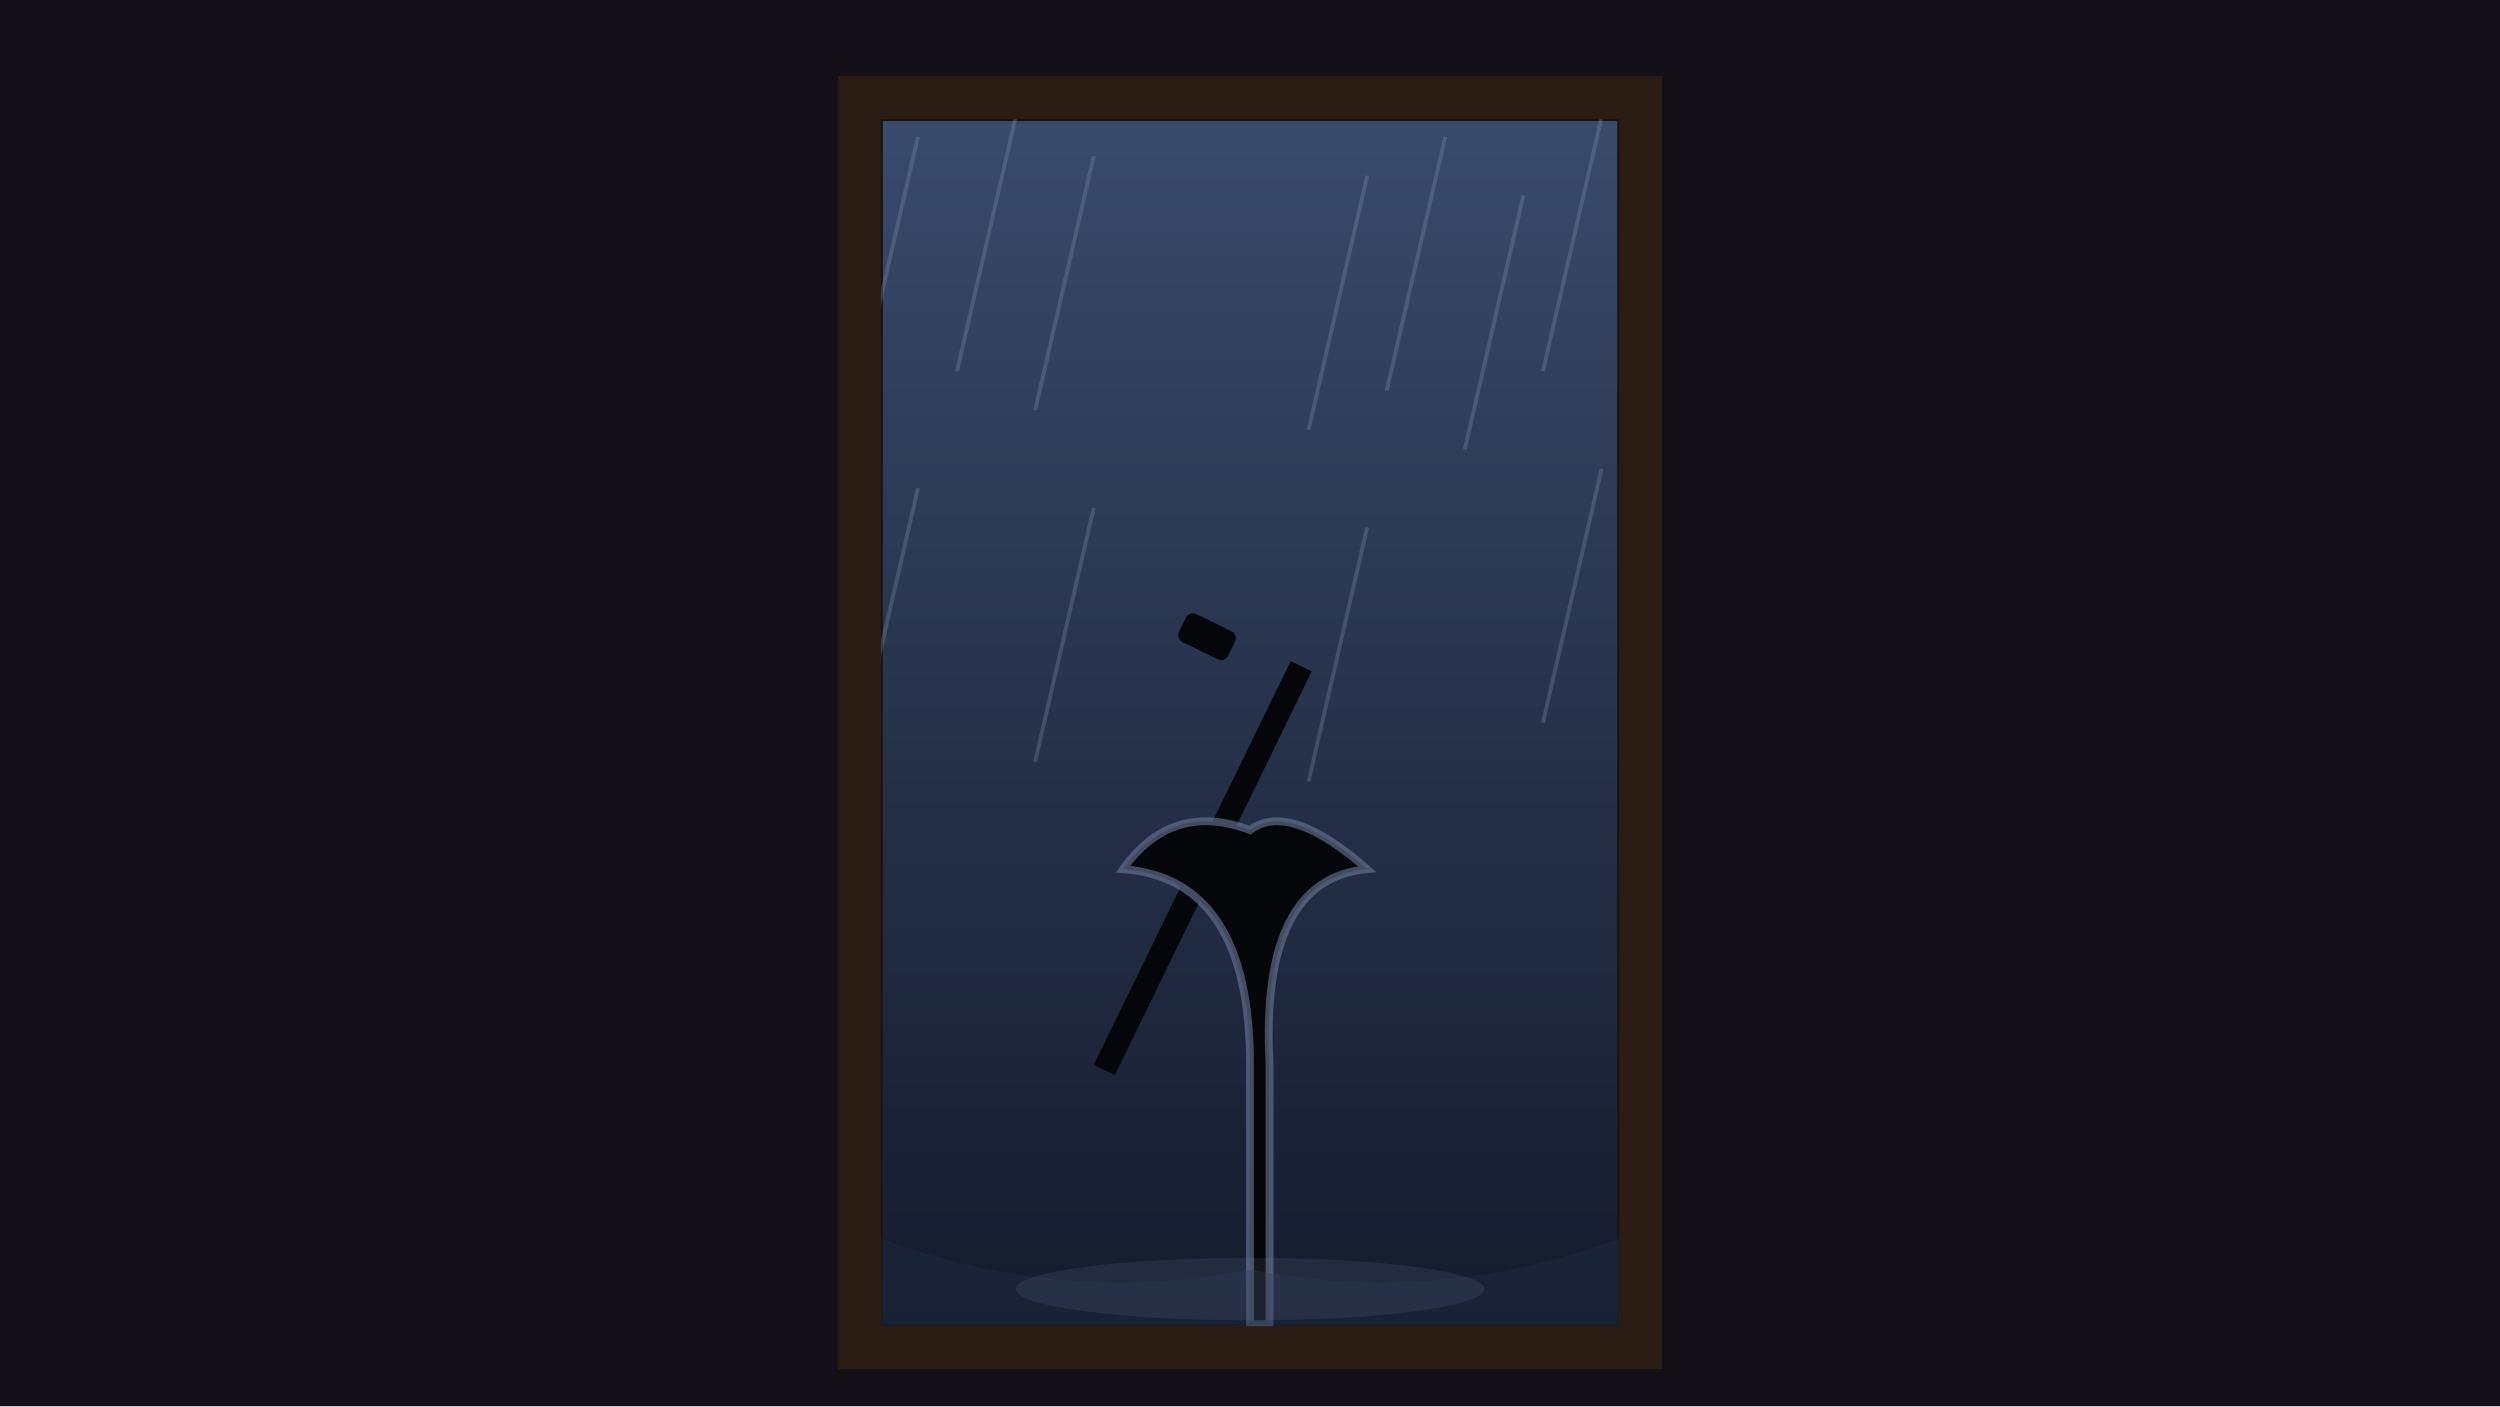
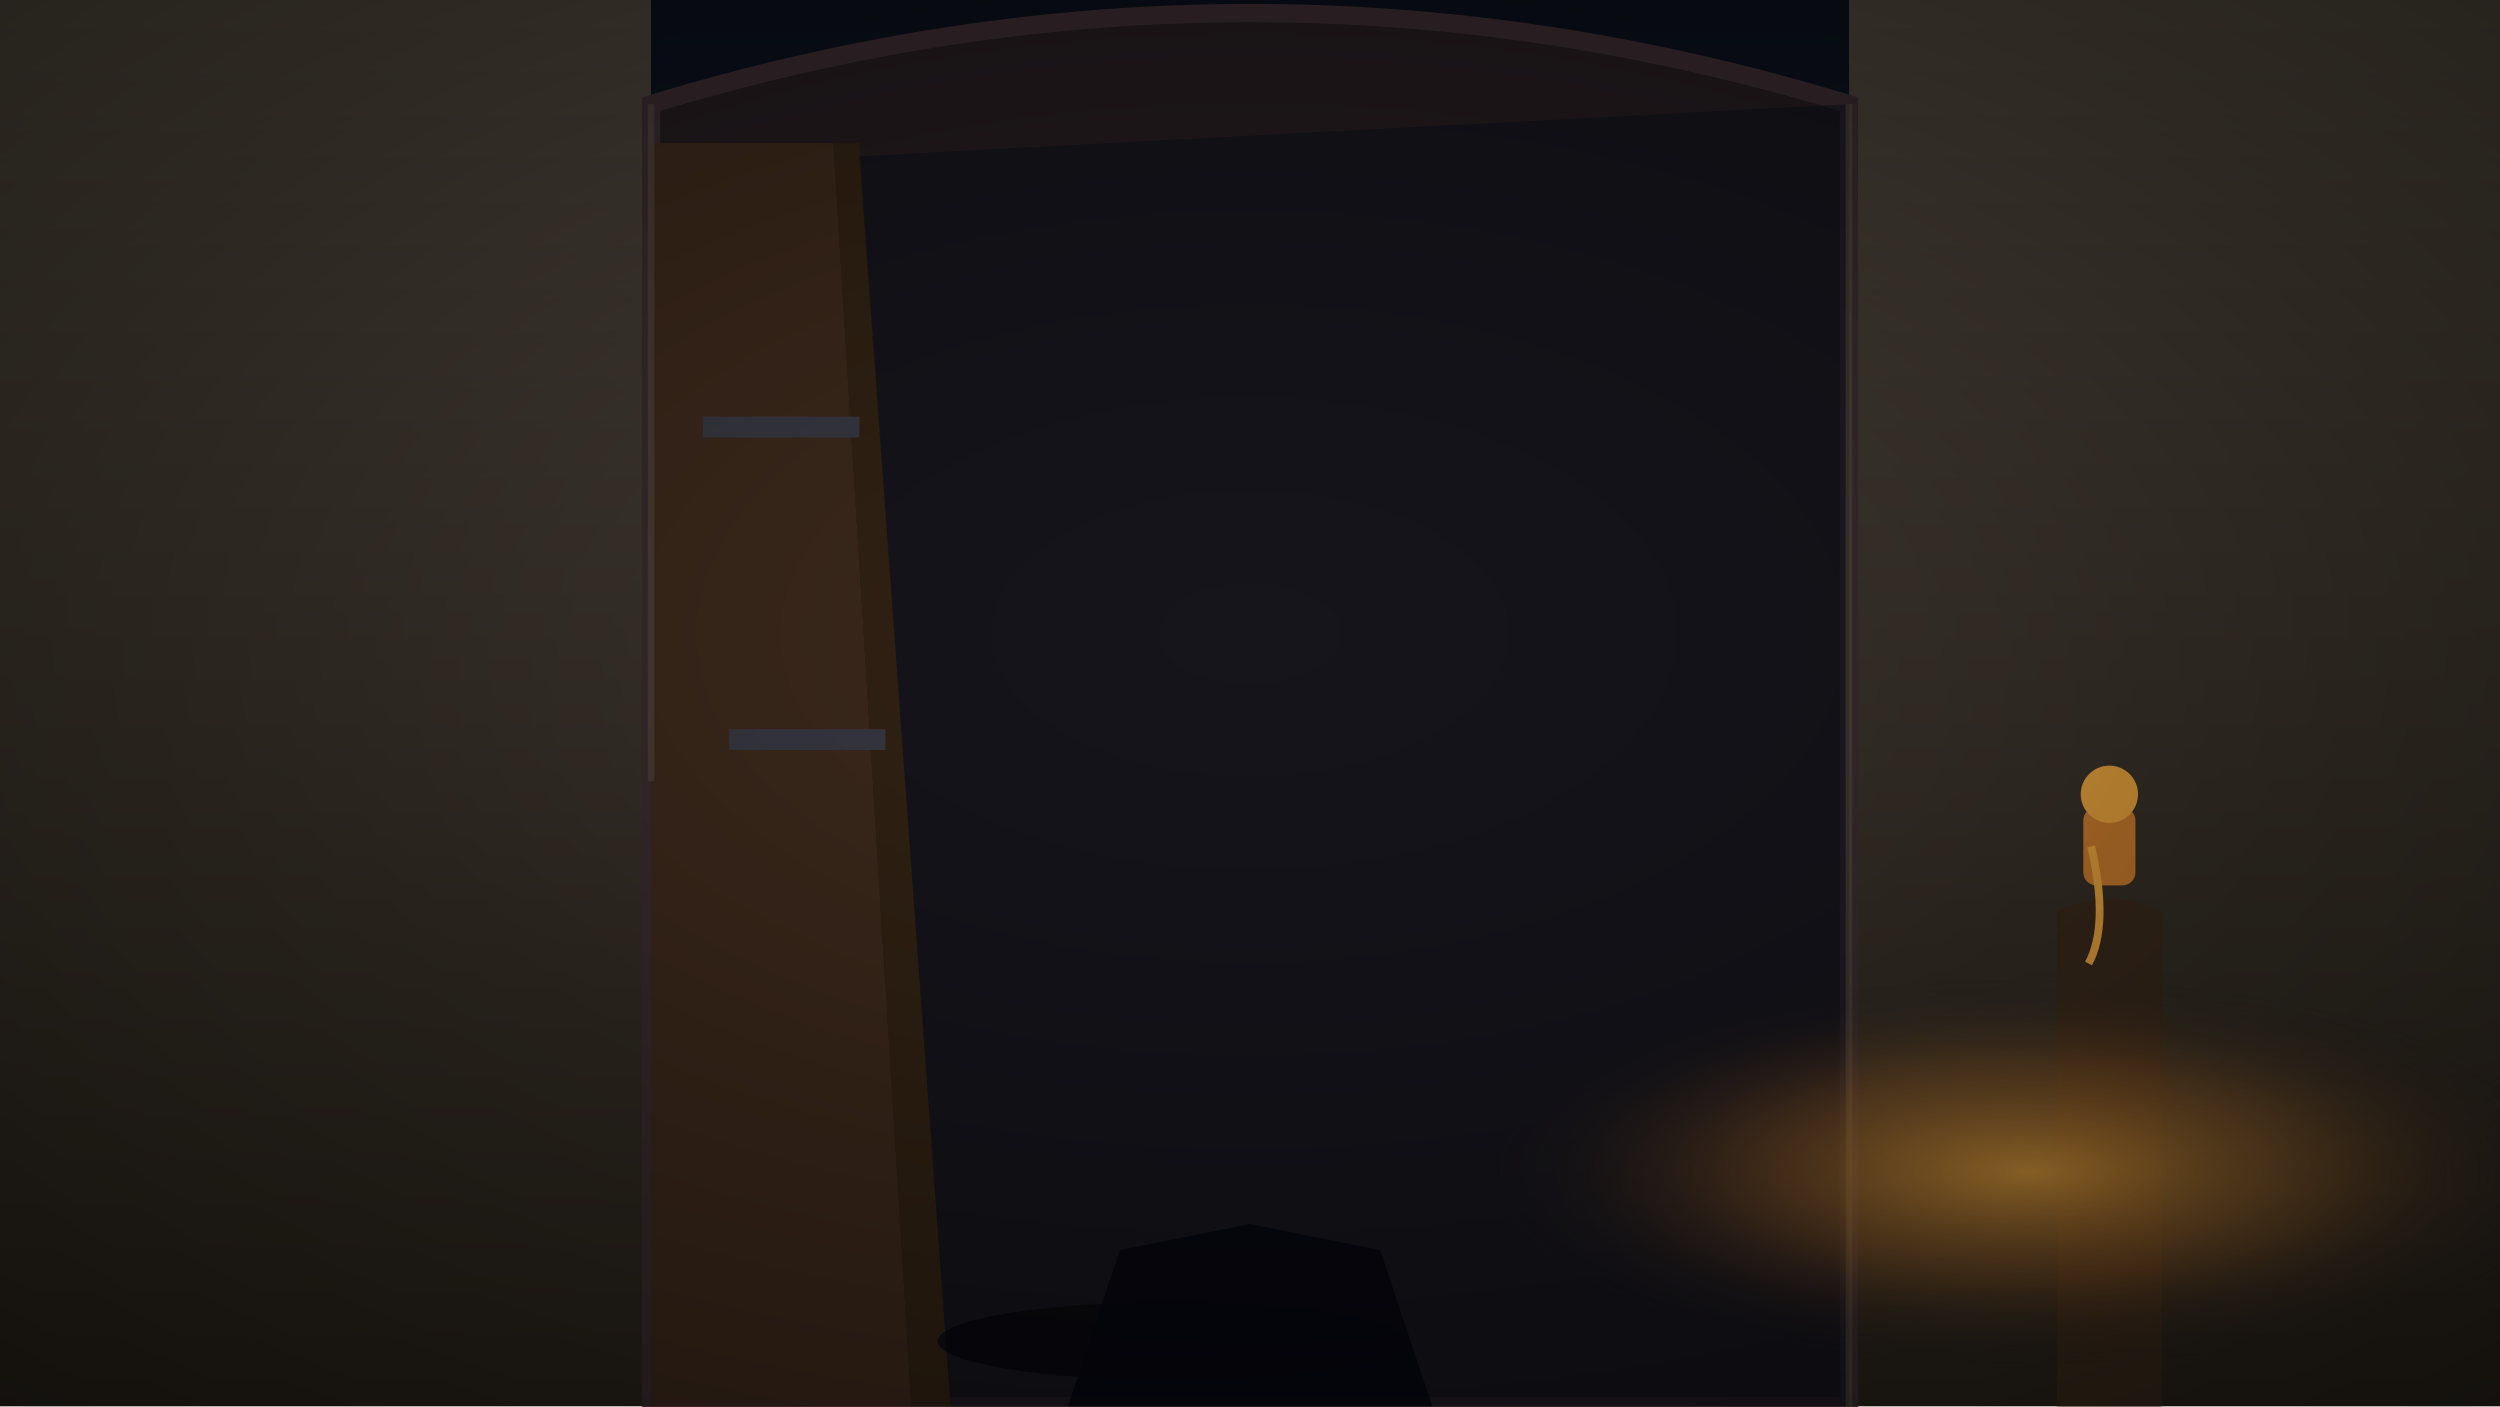
- <svg xmlns="http://www.w3.org/2000/svg" width="1280" height="720" viewBox="0 0 1280 720">
+ <svg xmlns="http://www.w3.org/2000/svg" width="1920" height="1080" viewBox="0 0 1920 1080">
  <defs>
-     <linearGradient id="out" x1="0" y1="0" x2="0" y2="1">
-       <stop offset="0%" stop-color="#3A4A6B" />
-       <stop offset="100%" stop-color="#141B2C" />
+     <linearGradient id="outside" x1="0" y1="0" x2="0" y2="1">
+       <stop offset="0%" stop-color="#0B0F1A" />
+       <stop offset="100%" stop-color="#1E2A42" />
    </linearGradient>
+     <linearGradient id="stone" x1="0" y1="0" x2="0" y2="1">
+       <stop offset="0%" stop-color="#4A4338" />
+       <stop offset="100%" stop-color="#2A241C" />
+     </linearGradient>
+     <radialGradient id="lamppool" cx="0.5" cy="0.5" r="0.5">
+       <stop offset="0%" stop-color="#E8A33D" stop-opacity="0.85" />
+       <stop offset="55%" stop-color="#C97B2D" stop-opacity="0.3" />
+       <stop offset="100%" stop-color="#17151C" stop-opacity="0" />
+     </radialGradient>
+     <radialGradient id="vig" cx="0.5" cy="0.45" r="0.85">
+       <stop offset="0%" stop-color="#000" stop-opacity="0" />
+       <stop offset="100%" stop-color="#000" stop-opacity="0.6" />
+     </radialGradient>
  </defs>
-   <rect width="1280" height="720" fill="#141018" />
-   <rect x="440" y="50" width="400" height="640" fill="#1A1210" />
-   <rect x="452" y="62" width="376" height="616" fill="url(#out)" />
-   <path d="M640 678 L640 545 Q640 450 575 445 Q600 410 640 425 Q660 410 700 445 Q645 450 650 545 L650 678 Z" fill="#05060A" />
-   <rect x="612" y="330" width="12" height="230" fill="#05060A" transform="rotate(26 618 440)" />
-   <rect x="604" y="318" width="28" height="16" rx="4" fill="#05060A" transform="rotate(26 618 326)" />
-   <path d="M640 678 L640 545 Q640 450 575 445 Q600 410 640 425 Q660 410 700 445 Q645 450 650 545 L650 678 Z" fill="none" stroke="#6B7A9A" stroke-width="4" opacity="0.6" />
-   <g stroke="#8A9AB8" stroke-width="2" opacity="0.28">
-     <line x1="470" y1="70" x2="440" y2="200" />
-     <line x1="520" y1="60" x2="490" y2="190" />
-     <line x1="560" y1="80" x2="530" y2="210" />
-     <line x1="700" y1="90" x2="670" y2="220" />
-     <line x1="740" y1="70" x2="710" y2="200" />
-     <line x1="780" y1="100" x2="750" y2="230" />
-     <line x1="820" y1="60" x2="790" y2="190" />
-     <line x1="470" y1="250" x2="440" y2="380" />
-     <line x1="560" y1="260" x2="530" y2="390" />
-     <line x1="700" y1="270" x2="670" y2="400" />
-     <line x1="820" y1="240" x2="790" y2="370" />
+   <rect width="1920" height="1080" fill="url(#stone)" />
+   <rect x="500" y="0" width="920" height="1080" fill="#2A241C" />
+   <rect x="500" y="0" width="920" height="1080" fill="url(#outside)" />
+   <ellipse cx="960" cy="360" rx="220" ry="220" fill="#0B0F1A" opacity="0.8" />
+   <circle cx="900" cy="280" r="3" fill="#D9DEE3" opacity="0.5" />
+   <circle cx="1060" cy="300" r="2.5" fill="#D9DEE3" opacity="0.4" />
+   <circle cx="980" cy="420" r="3" fill="#D9DEE3" opacity="0.5" />
+   <g>
+     <path d="M500 80 Q960 -60 1420 80 L1420 1080 L500 1080 Z" fill="#241C20" />
+     <path d="M500 80 Q960 -60 1420 80 L1420 1080 L500 1080 Z" fill="none" stroke="#3A2C30" stroke-width="14" />
+     <path d="M500 110 L640 110 L700 1080 L500 1080 Z" fill="#3E2A1C" />
+     <path d="M640 110 L660 110 L730 1080 L700 1080 Z" fill="#332314" />
+     <rect x="540" y="320" width="120" height="16" fill="#3A3A45" />
+     <rect x="560" y="560" width="120" height="16" fill="#3A3A45" />
+     <path d="M660 120 L1420 80 L1420 1080 L730 1080 Z" fill="#0B0F1A" opacity="0.55" />
  </g>
-   <path d="M440 630 Q540 670 640 650 Q740 670 840 630 L840 690 L440 690 Z" fill="#232E45" opacity="0.35" />
-   <ellipse cx="640" cy="660" rx="120" ry="16" fill="#8A9AB8" opacity="0.12" />
-   <rect x="440" y="50" width="400" height="640" fill="none" stroke="#2B1D14" stroke-width="22" />
+   <g stroke="#5C5244" stroke-width="5" opacity="0.5">
+     <path d="M500 80 L500 600" fill="none" />
+     <path d="M1420 80 L1420 1080" fill="none" />
+   </g>
+   <g>
+     <path d="M1580 1080 L1580 700 L1660 700 L1660 1080 Z" fill="#2A2410" />
+     <path d="M1580 700 Q1620 680 1660 700 L1660 1080 L1580 1080 Z" fill="#3A2A1C" />
+     <rect x="1600" y="620" width="40" height="60" rx="10" fill="#C97B2D" />
+     <path d="M1606 650 q14 60 -2 90" stroke="#E8A33D" stroke-width="6" fill="none" />
+     <ellipse cx="1560" cy="900" rx="420" ry="150" fill="url(#lamppool)" />
+     <circle cx="1620" cy="610" r="22" fill="#E8A33D" />
+   </g>
+   <ellipse cx="900" cy="1030" rx="180" ry="30" fill="#04060C" opacity="0.7" />
+   <path d="M820 1080 L860 960 L960 940 L1060 960 L1100 1080 Z" fill="#05070E" opacity="0.9" />
+   <rect width="1920" height="1080" fill="url(#vig)" />
</svg>
